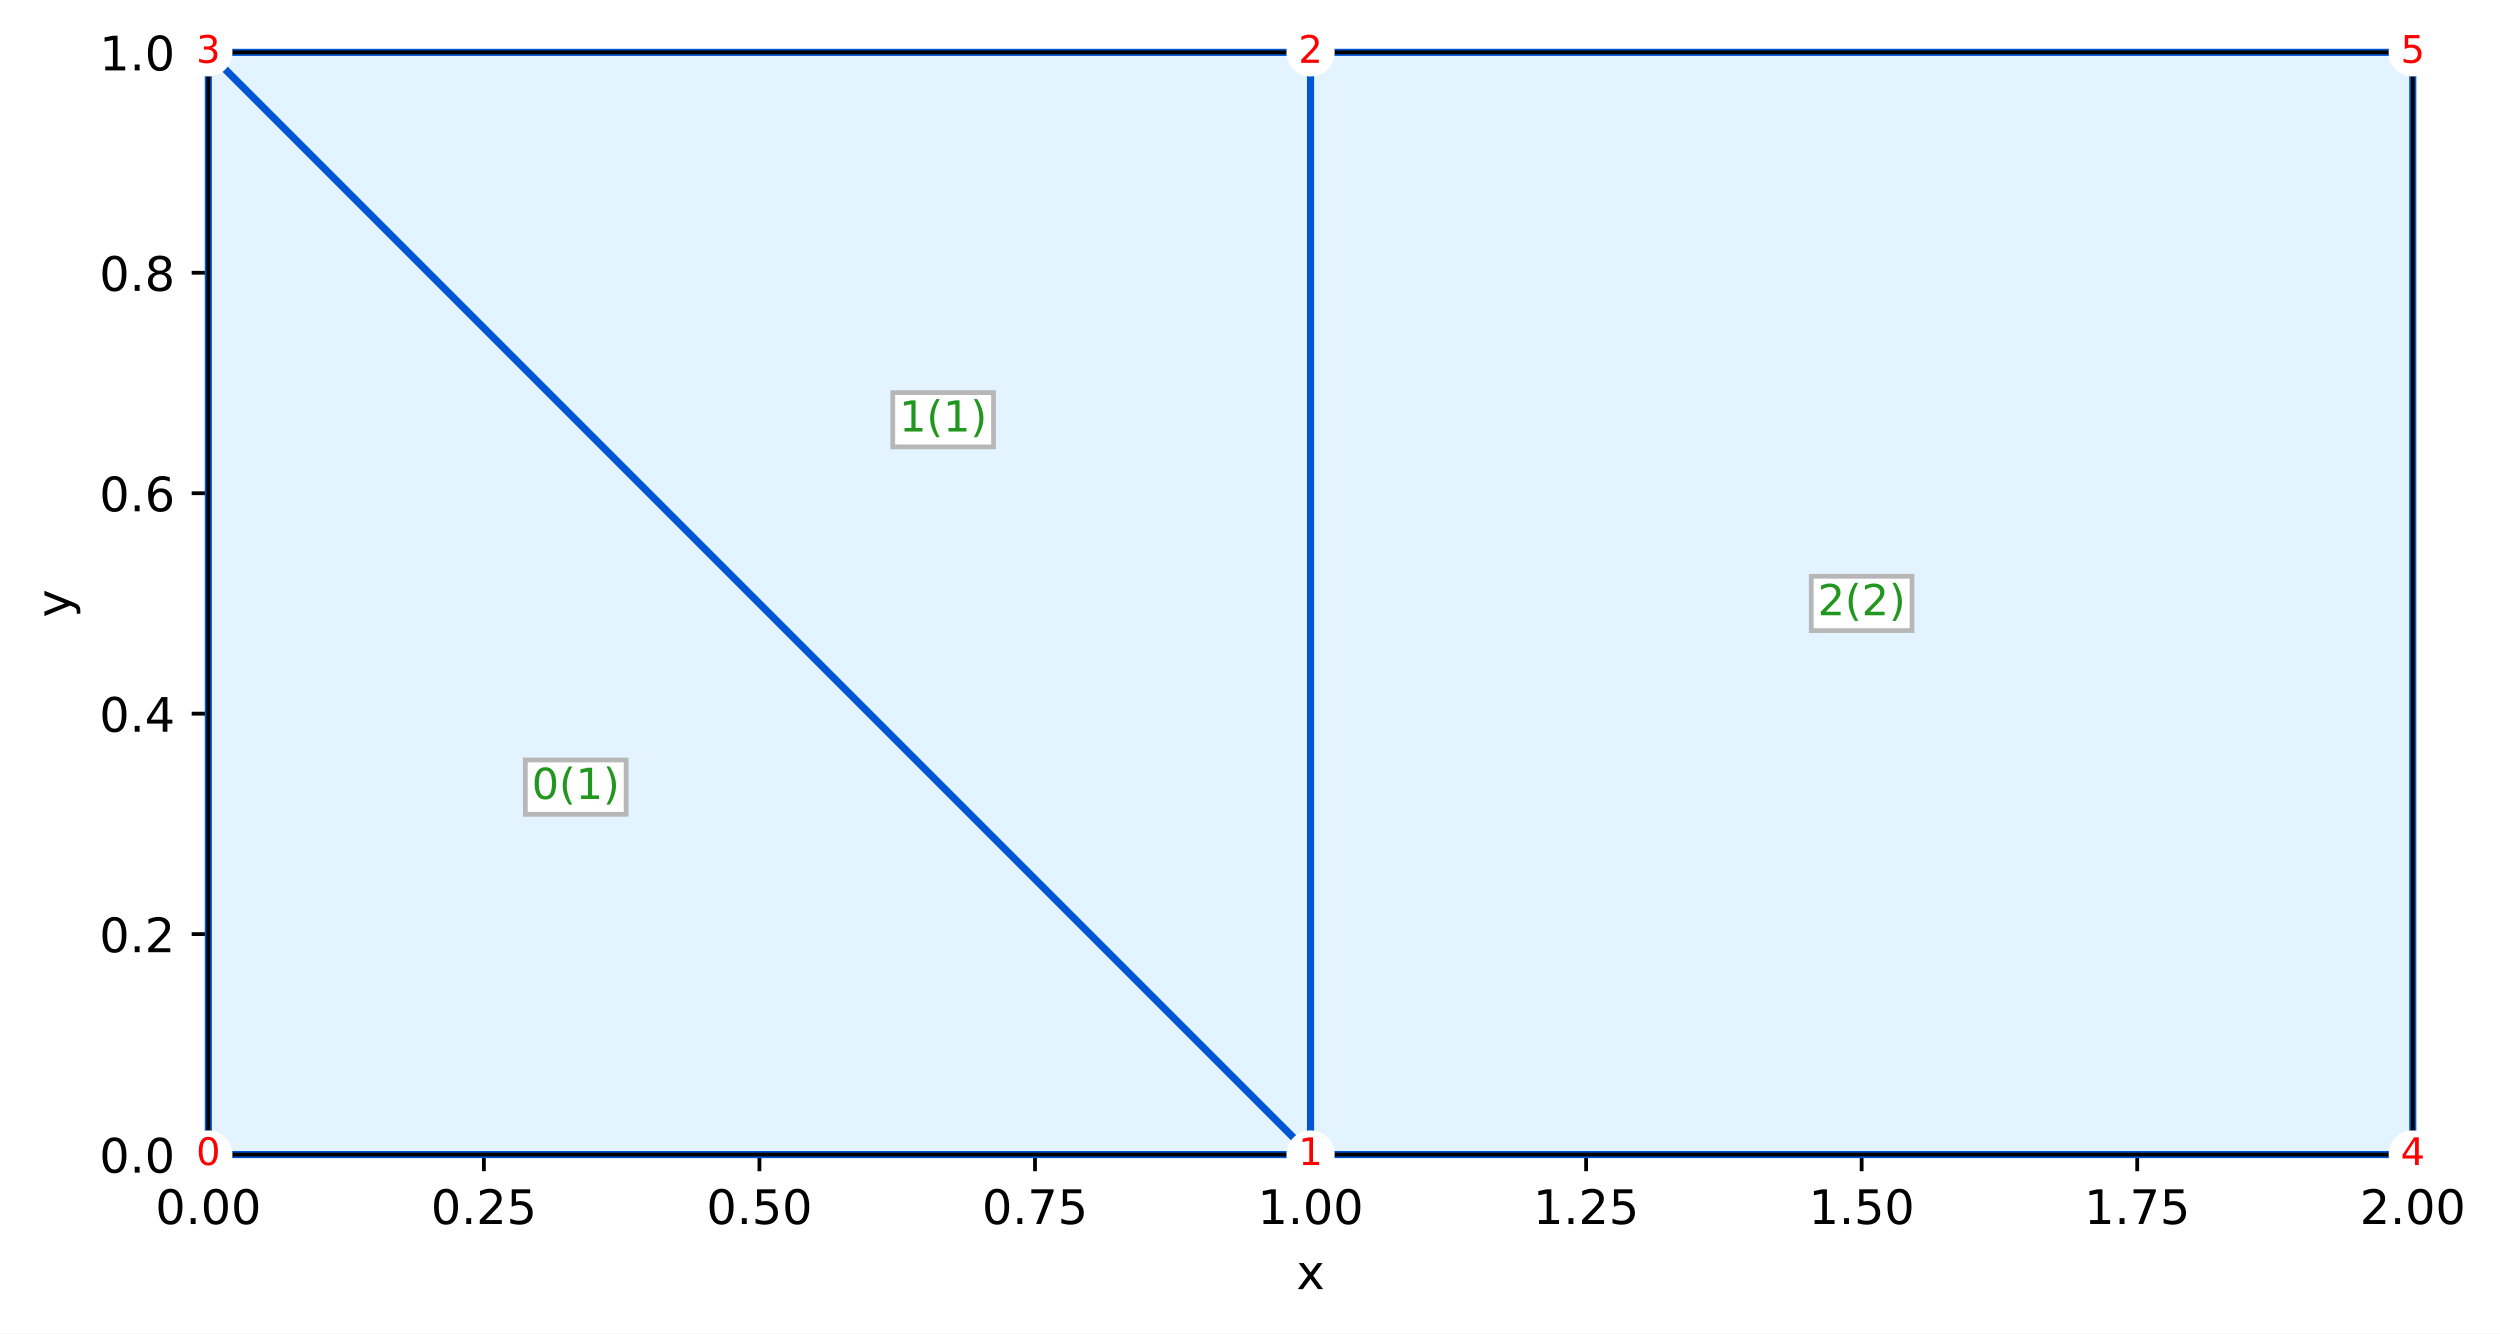
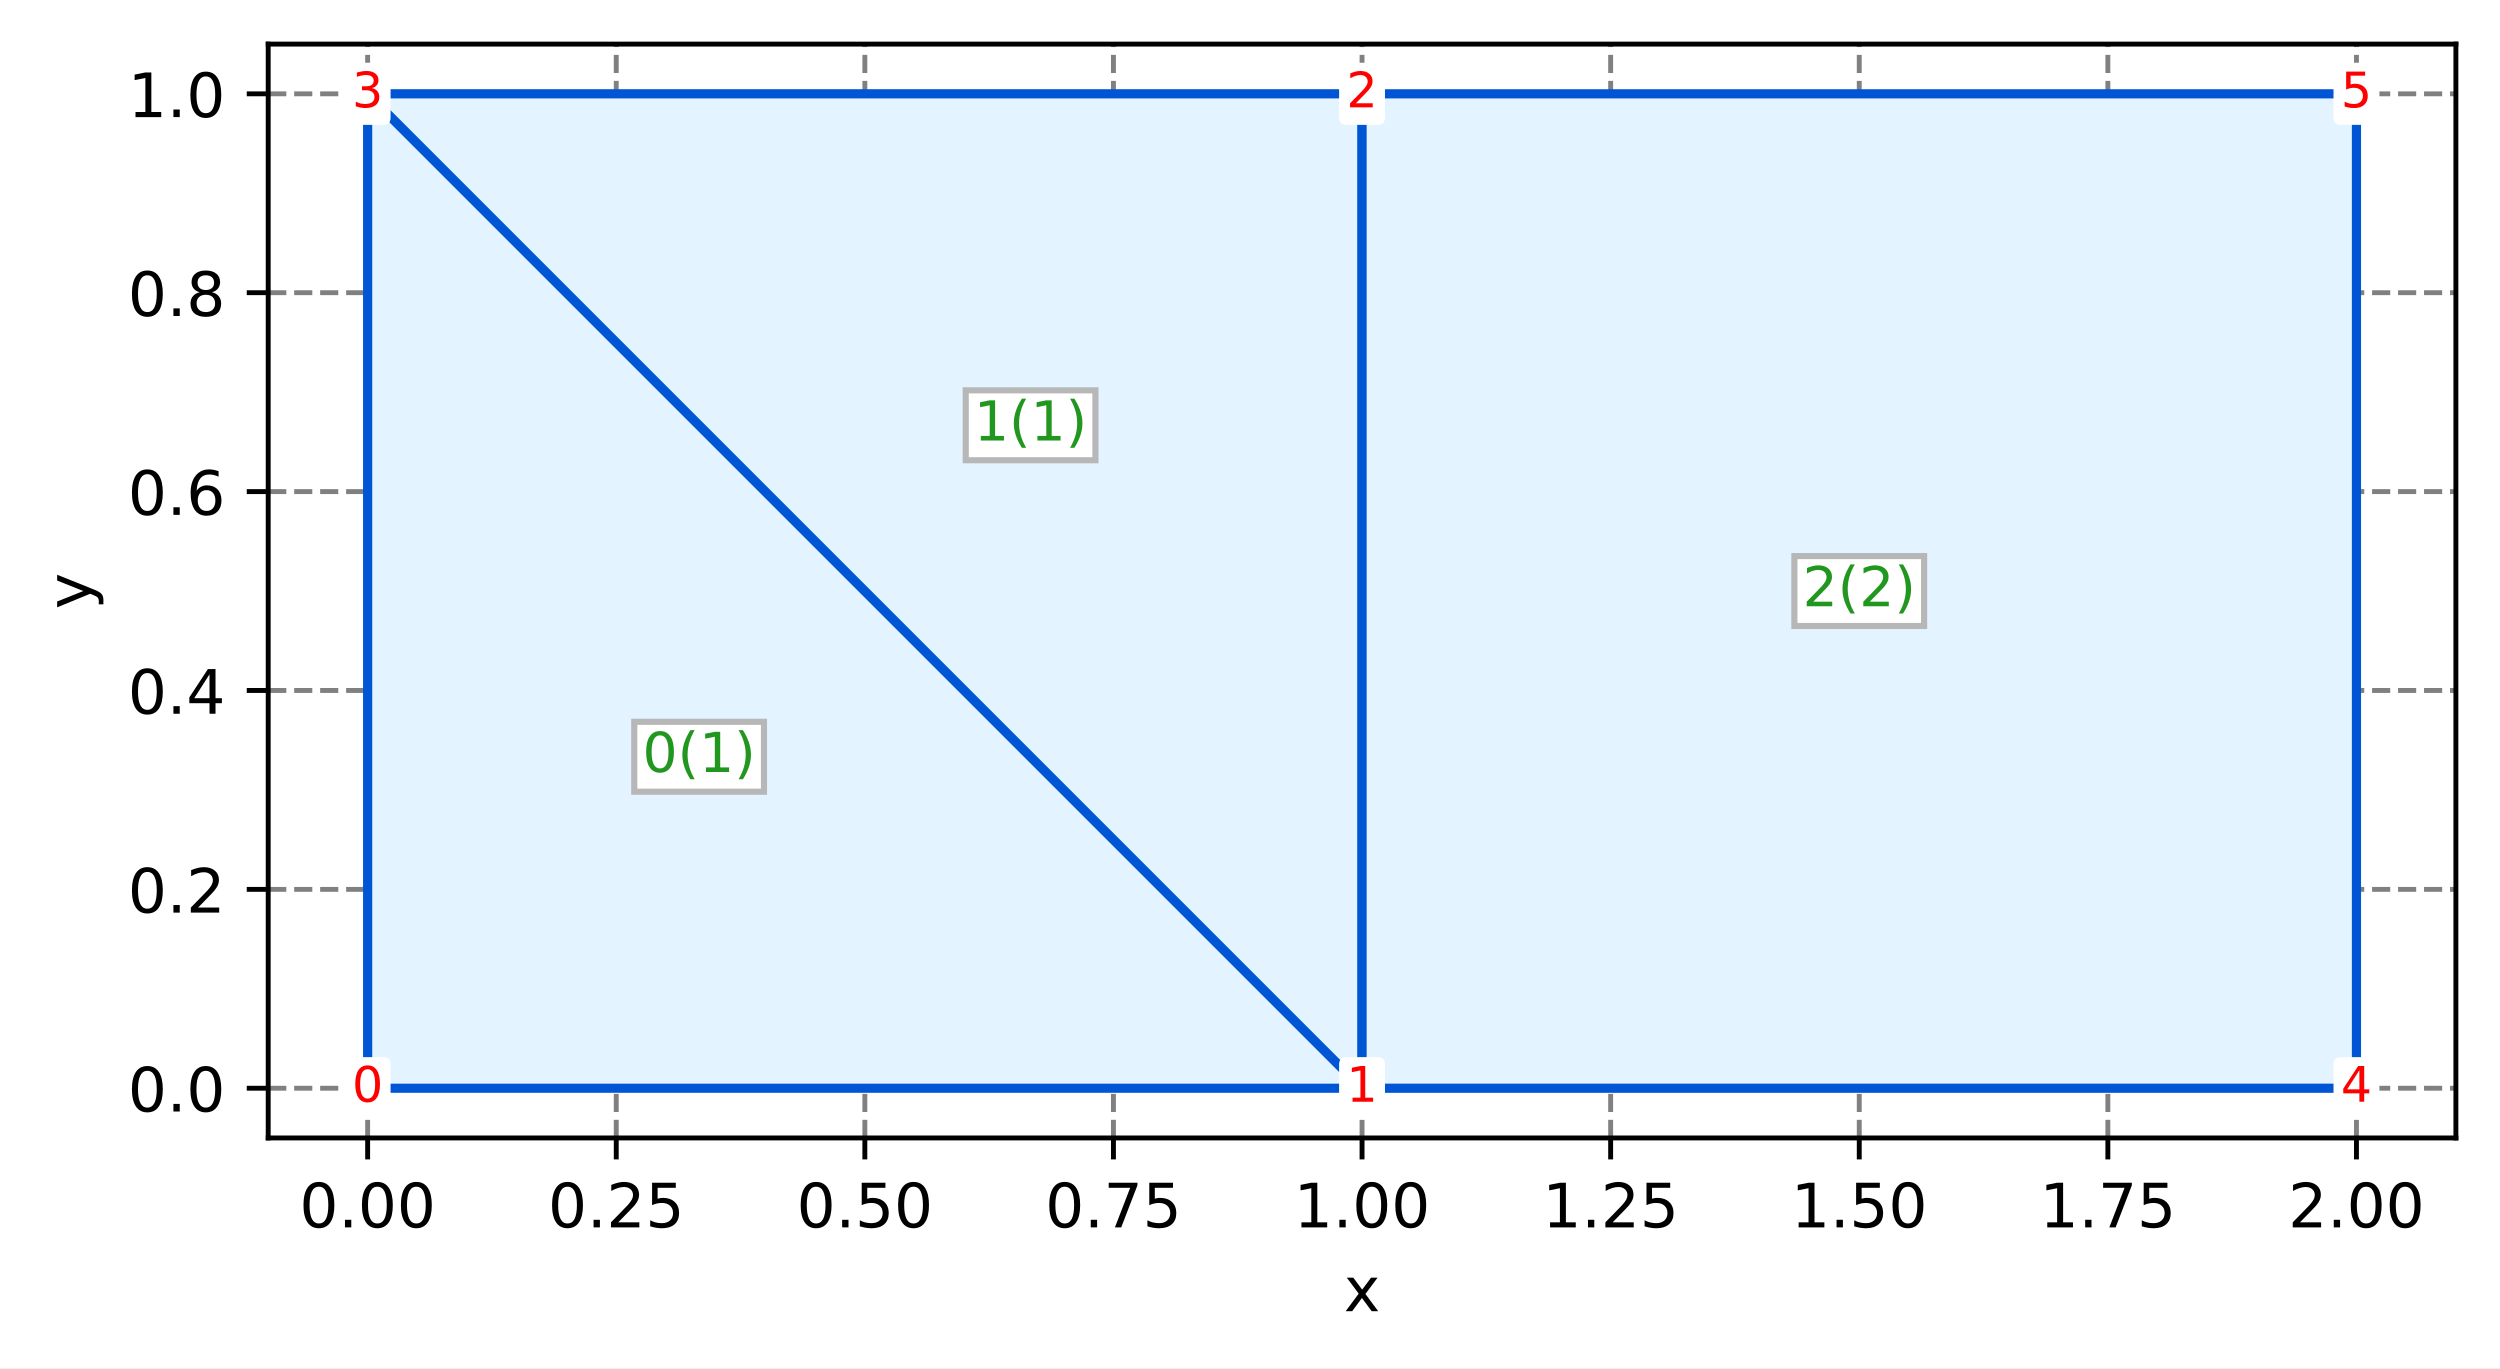
- <svg xmlns="http://www.w3.org/2000/svg" xmlns:xlink="http://www.w3.org/1999/xlink" width="525.377pt" height="280.187pt" viewBox="0 0 525.377 280.187" version="1.1">
+ <svg xmlns="http://www.w3.org/2000/svg" xmlns:xlink="http://www.w3.org/1999/xlink" width="408.101pt" height="223.316pt" viewBox="0 0 408.101 223.316" version="1.1">
  <defs>
    <style type="text/css">*{stroke-linejoin: round; stroke-linecap: butt}</style>
  </defs>
  <g id="figure_1">
    <g id="patch_1">
-       <path d="M 0 280.187  L 525.377 280.187  L 525.377 0  L 0 0  z " style="fill: #ffffff" />
+       <path d="M 0 223.316  L 408.101 223.316  L 408.101 0  L 0 0  z " style="fill: #ffffff" />
    </g>
    <g id="axes_1">
      <g id="patch_2">
-         <path d="M 43.781 242.631  L 507.044 242.631  L 507.044 10.999  L 43.781 10.999  z " style="fill: #ffffff" />
+         <path d="M 43.781 185.76  L 400.901 185.76  L 400.901 7.2  L 43.781 7.2  z " style="fill: #ffffff" />
      </g>
      <g id="matplotlib.axis_1">
        <g id="xtick_1">
          <g id="line2d_1">
-             <path d="M 43.781 242.631  L 43.781 10.999  " clip-path="url(#p3d93e18e34)" style="fill: none; stroke-dasharray: 2.96,1.28; stroke-dashoffset: 0; stroke: #808080; stroke-width: 0.8" />
+             <path d="M 60.014 185.76  L 60.014 7.2  " clip-path="url(#pbcd35ef682)" style="fill: none; stroke-dasharray: 2.96,1.28; stroke-dashoffset: 0; stroke: #808080; stroke-width: 0.8" />
          </g>
          <g id="line2d_2">
            <defs>
-               <path id="m8dd050a8ee" d="M 0 0  L 0 3.5  " style="stroke: #000000; stroke-width: 0.8" />
+               <path id="m262e911225" d="M 0 0  L 0 3.5  " style="stroke: #000000; stroke-width: 0.8" />
            </defs>
            <g>
-               <use xlink:href="#m8dd050a8ee" x="43.781" y="242.631" style="stroke: #000000; stroke-width: 0.8" />
+               <use xlink:href="#m262e911225" x="60.014" y="185.76" style="stroke: #000000; stroke-width: 0.8" />
            </g>
          </g>
          <g id="text_1">
-             <g transform="translate(32.64844 257.229)scale(0.1 -0.1)">
+             <g transform="translate(48.88117 200.3584)scale(0.1 -0.1)">
              <defs>
                <path id="DejaVuSans-30" d="M 2034 4250  Q 1547 4250 1301 3770  Q 1056 3291 1056 2328  Q 1056 1369 1301 889  Q 1547 409 2034 409  Q 2525 409 2770 889  Q 3016 1369 3016 2328  Q 3016 3291 2770 3770  Q 2525 4250 2034 4250  z M 2034 4750  Q 2819 4750 3233 4129  Q 3647 3509 3647 2328  Q 3647 1150 3233 529  Q 2819 -91 2034 -91  Q 1250 -91 836 529  Q 422 1150 422 2328  Q 422 3509 836 4129  Q 1250 4750 2034 4750  z " transform="scale(0.015625)" />
                <path id="DejaVuSans-2e" d="M 684 794  L 1344 794  L 1344 0  L 684 0  L 684 794  z " transform="scale(0.015625)" />
              </defs>
              <use xlink:href="#DejaVuSans-30" />
              <use xlink:href="#DejaVuSans-2e" x="63.623" />
              <use xlink:href="#DejaVuSans-30" x="95.41" />
              <use xlink:href="#DejaVuSans-30" x="159.033" />
            </g>
          </g>
        </g>
        <g id="xtick_2">
          <g id="line2d_3">
-             <path d="M 101.689 242.631  L 101.689 10.999  " clip-path="url(#p3d93e18e34)" style="fill: none; stroke-dasharray: 2.96,1.28; stroke-dashoffset: 0; stroke: #808080; stroke-width: 0.8" />
+             <path d="M 100.596 185.76  L 100.596 7.2  " clip-path="url(#pbcd35ef682)" style="fill: none; stroke-dasharray: 2.96,1.28; stroke-dashoffset: 0; stroke: #808080; stroke-width: 0.8" />
          </g>
          <g id="line2d_4">
            <g>
-               <use xlink:href="#m8dd050a8ee" x="101.689" y="242.631" style="stroke: #000000; stroke-width: 0.8" />
+               <use xlink:href="#m262e911225" x="100.596" y="185.76" style="stroke: #000000; stroke-width: 0.8" />
            </g>
          </g>
          <g id="text_2">
-             <g transform="translate(90.55628 257.229)scale(0.1 -0.1)">
+             <g transform="translate(89.46298 200.3584)scale(0.1 -0.1)">
              <defs>
                <path id="DejaVuSans-32" d="M 1228 531  L 3431 531  L 3431 0  L 469 0  L 469 531  Q 828 903 1448 1529  Q 2069 2156 2228 2338  Q 2531 2678 2651 2914  Q 2772 3150 2772 3378  Q 2772 3750 2511 3984  Q 2250 4219 1831 4219  Q 1534 4219 1204 4116  Q 875 4013 500 3803  L 500 4441  Q 881 4594 1212 4672  Q 1544 4750 1819 4750  Q 2544 4750 2975 4387  Q 3406 4025 3406 3419  Q 3406 3131 3298 2873  Q 3191 2616 2906 2266  Q 2828 2175 2409 1742  Q 1991 1309 1228 531  z " transform="scale(0.015625)" />
                <path id="DejaVuSans-35" d="M 691 4666  L 3169 4666  L 3169 4134  L 1269 4134  L 1269 2991  Q 1406 3038 1543 3061  Q 1681 3084 1819 3084  Q 2600 3084 3056 2656  Q 3513 2228 3513 1497  Q 3513 744 3044 326  Q 2575 -91 1722 -91  Q 1428 -91 1123 -41  Q 819 9 494 109  L 494 744  Q 775 591 1075 516  Q 1375 441 1709 441  Q 2250 441 2565 725  Q 2881 1009 2881 1497  Q 2881 1984 2565 2268  Q 2250 2553 1709 2553  Q 1456 2553 1204 2497  Q 953 2441 691 2322  L 691 4666  z " transform="scale(0.015625)" />
              </defs>
              <use xlink:href="#DejaVuSans-30" />
              <use xlink:href="#DejaVuSans-2e" x="63.623" />
              <use xlink:href="#DejaVuSans-32" x="95.41" />
              <use xlink:href="#DejaVuSans-35" x="159.033" />
            </g>
          </g>
        </g>
        <g id="xtick_3">
          <g id="line2d_5">
-             <path d="M 159.597 242.631  L 159.597 10.999  " clip-path="url(#p3d93e18e34)" style="fill: none; stroke-dasharray: 2.96,1.28; stroke-dashoffset: 0; stroke: #808080; stroke-width: 0.8" />
+             <path d="M 141.178 185.76  L 141.178 7.2  " clip-path="url(#pbcd35ef682)" style="fill: none; stroke-dasharray: 2.96,1.28; stroke-dashoffset: 0; stroke: #808080; stroke-width: 0.8" />
          </g>
          <g id="line2d_6">
            <g>
-               <use xlink:href="#m8dd050a8ee" x="159.597" y="242.631" style="stroke: #000000; stroke-width: 0.8" />
+               <use xlink:href="#m262e911225" x="141.178" y="185.76" style="stroke: #000000; stroke-width: 0.8" />
            </g>
          </g>
          <g id="text_3">
-             <g transform="translate(148.4641 257.229)scale(0.1 -0.1)">
+             <g transform="translate(130.0448 200.3584)scale(0.1 -0.1)">
              <use xlink:href="#DejaVuSans-30" />
              <use xlink:href="#DejaVuSans-2e" x="63.623" />
              <use xlink:href="#DejaVuSans-35" x="95.41" />
              <use xlink:href="#DejaVuSans-30" x="159.033" />
            </g>
          </g>
        </g>
        <g id="xtick_4">
          <g id="line2d_7">
-             <path d="M 217.505 242.631  L 217.505 10.999  " clip-path="url(#p3d93e18e34)" style="fill: none; stroke-dasharray: 2.96,1.28; stroke-dashoffset: 0; stroke: #808080; stroke-width: 0.8" />
+             <path d="M 181.759 185.76  L 181.759 7.2  " clip-path="url(#pbcd35ef682)" style="fill: none; stroke-dasharray: 2.96,1.28; stroke-dashoffset: 0; stroke: #808080; stroke-width: 0.8" />
          </g>
          <g id="line2d_8">
            <g>
-               <use xlink:href="#m8dd050a8ee" x="217.505" y="242.631" style="stroke: #000000; stroke-width: 0.8" />
+               <use xlink:href="#m262e911225" x="181.759" y="185.76" style="stroke: #000000; stroke-width: 0.8" />
            </g>
          </g>
          <g id="text_4">
-             <g transform="translate(206.372 257.229)scale(0.1 -0.1)">
+             <g transform="translate(170.6266 200.3584)scale(0.1 -0.1)">
              <defs>
                <path id="DejaVuSans-37" d="M 525 4666  L 3525 4666  L 3525 4397  L 1831 0  L 1172 0  L 2766 4134  L 525 4134  L 525 4666  z " transform="scale(0.015625)" />
              </defs>
              <use xlink:href="#DejaVuSans-30" />
              <use xlink:href="#DejaVuSans-2e" x="63.623" />
              <use xlink:href="#DejaVuSans-37" x="95.41" />
              <use xlink:href="#DejaVuSans-35" x="159.033" />
            </g>
          </g>
        </g>
        <g id="xtick_5">
          <g id="line2d_9">
-             <path d="M 275.413 242.631  L 275.413 10.999  " clip-path="url(#p3d93e18e34)" style="fill: none; stroke-dasharray: 2.96,1.28; stroke-dashoffset: 0; stroke: #808080; stroke-width: 0.8" />
+             <path d="M 222.341 185.76  L 222.341 7.2  " clip-path="url(#pbcd35ef682)" style="fill: none; stroke-dasharray: 2.96,1.28; stroke-dashoffset: 0; stroke: #808080; stroke-width: 0.8" />
          </g>
          <g id="line2d_10">
            <g>
-               <use xlink:href="#m8dd050a8ee" x="275.413" y="242.631" style="stroke: #000000; stroke-width: 0.8" />
+               <use xlink:href="#m262e911225" x="222.341" y="185.76" style="stroke: #000000; stroke-width: 0.8" />
            </g>
          </g>
          <g id="text_5">
-             <g transform="translate(264.2798 257.229)scale(0.1 -0.1)">
+             <g transform="translate(211.2084 200.3584)scale(0.1 -0.1)">
              <defs>
                <path id="DejaVuSans-31" d="M 794 531  L 1825 531  L 1825 4091  L 703 3866  L 703 4441  L 1819 4666  L 2450 4666  L 2450 531  L 3481 531  L 3481 0  L 794 0  L 794 531  z " transform="scale(0.015625)" />
              </defs>
              <use xlink:href="#DejaVuSans-31" />
              <use xlink:href="#DejaVuSans-2e" x="63.623" />
              <use xlink:href="#DejaVuSans-30" x="95.41" />
              <use xlink:href="#DejaVuSans-30" x="159.033" />
            </g>
          </g>
        </g>
        <g id="xtick_6">
          <g id="line2d_11">
-             <path d="M 333.32 242.631  L 333.32 10.999  " clip-path="url(#p3d93e18e34)" style="fill: none; stroke-dasharray: 2.96,1.28; stroke-dashoffset: 0; stroke: #808080; stroke-width: 0.8" />
+             <path d="M 262.923 185.76  L 262.923 7.2  " clip-path="url(#pbcd35ef682)" style="fill: none; stroke-dasharray: 2.96,1.28; stroke-dashoffset: 0; stroke: #808080; stroke-width: 0.8" />
          </g>
          <g id="line2d_12">
            <g>
-               <use xlink:href="#m8dd050a8ee" x="333.32" y="242.631" style="stroke: #000000; stroke-width: 0.8" />
+               <use xlink:href="#m262e911225" x="262.923" y="185.76" style="stroke: #000000; stroke-width: 0.8" />
            </g>
          </g>
          <g id="text_6">
-             <g transform="translate(322.1877 257.229)scale(0.1 -0.1)">
+             <g transform="translate(251.7903 200.3584)scale(0.1 -0.1)">
              <use xlink:href="#DejaVuSans-31" />
              <use xlink:href="#DejaVuSans-2e" x="63.623" />
              <use xlink:href="#DejaVuSans-32" x="95.41" />
              <use xlink:href="#DejaVuSans-35" x="159.033" />
            </g>
          </g>
        </g>
        <g id="xtick_7">
          <g id="line2d_13">
-             <path d="M 391.228 242.631  L 391.228 10.999  " clip-path="url(#p3d93e18e34)" style="fill: none; stroke-dasharray: 2.96,1.28; stroke-dashoffset: 0; stroke: #808080; stroke-width: 0.8" />
+             <path d="M 303.505 185.76  L 303.505 7.2  " clip-path="url(#pbcd35ef682)" style="fill: none; stroke-dasharray: 2.96,1.28; stroke-dashoffset: 0; stroke: #808080; stroke-width: 0.8" />
          </g>
          <g id="line2d_14">
            <g>
-               <use xlink:href="#m8dd050a8ee" x="391.228" y="242.631" style="stroke: #000000; stroke-width: 0.8" />
+               <use xlink:href="#m262e911225" x="303.505" y="185.76" style="stroke: #000000; stroke-width: 0.8" />
            </g>
          </g>
          <g id="text_7">
-             <g transform="translate(380.0955 257.229)scale(0.1 -0.1)">
+             <g transform="translate(292.3721 200.3584)scale(0.1 -0.1)">
              <use xlink:href="#DejaVuSans-31" />
              <use xlink:href="#DejaVuSans-2e" x="63.623" />
              <use xlink:href="#DejaVuSans-35" x="95.41" />
              <use xlink:href="#DejaVuSans-30" x="159.033" />
            </g>
          </g>
        </g>
        <g id="xtick_8">
          <g id="line2d_15">
-             <path d="M 449.136 242.631  L 449.136 10.999  " clip-path="url(#p3d93e18e34)" style="fill: none; stroke-dasharray: 2.96,1.28; stroke-dashoffset: 0; stroke: #808080; stroke-width: 0.8" />
+             <path d="M 344.087 185.76  L 344.087 7.2  " clip-path="url(#pbcd35ef682)" style="fill: none; stroke-dasharray: 2.96,1.28; stroke-dashoffset: 0; stroke: #808080; stroke-width: 0.8" />
          </g>
          <g id="line2d_16">
            <g>
-               <use xlink:href="#m8dd050a8ee" x="449.136" y="242.631" style="stroke: #000000; stroke-width: 0.8" />
+               <use xlink:href="#m262e911225" x="344.087" y="185.76" style="stroke: #000000; stroke-width: 0.8" />
            </g>
          </g>
          <g id="text_8">
-             <g transform="translate(438.0034 257.229)scale(0.1 -0.1)">
+             <g transform="translate(332.9539 200.3584)scale(0.1 -0.1)">
              <use xlink:href="#DejaVuSans-31" />
              <use xlink:href="#DejaVuSans-2e" x="63.623" />
              <use xlink:href="#DejaVuSans-37" x="95.41" />
              <use xlink:href="#DejaVuSans-35" x="159.033" />
            </g>
          </g>
        </g>
        <g id="xtick_9">
          <g id="line2d_17">
-             <path d="M 507.044 242.631  L 507.044 10.999  " clip-path="url(#p3d93e18e34)" style="fill: none; stroke-dasharray: 2.96,1.28; stroke-dashoffset: 0; stroke: #808080; stroke-width: 0.8" />
+             <path d="M 384.669 185.76  L 384.669 7.2  " clip-path="url(#pbcd35ef682)" style="fill: none; stroke-dasharray: 2.96,1.28; stroke-dashoffset: 0; stroke: #808080; stroke-width: 0.8" />
          </g>
          <g id="line2d_18">
            <g>
-               <use xlink:href="#m8dd050a8ee" x="507.044" y="242.631" style="stroke: #000000; stroke-width: 0.8" />
+               <use xlink:href="#m262e911225" x="384.669" y="185.76" style="stroke: #000000; stroke-width: 0.8" />
            </g>
          </g>
          <g id="text_9">
-             <g transform="translate(495.9112 257.229)scale(0.1 -0.1)">
+             <g transform="translate(373.5357 200.3584)scale(0.1 -0.1)">
              <use xlink:href="#DejaVuSans-32" />
              <use xlink:href="#DejaVuSans-2e" x="63.623" />
              <use xlink:href="#DejaVuSans-30" x="95.41" />
              <use xlink:href="#DejaVuSans-30" x="159.033" />
            </g>
          </g>
        </g>
        <g id="text_10">
-           <g transform="translate(272.4533 270.9072)scale(0.1 -0.1)">
+           <g transform="translate(219.3819 214.0366)scale(0.1 -0.1)">
            <defs>
              <path id="DejaVuSans-78" d="M 3513 3500  L 2247 1797  L 3578 0  L 2900 0  L 1881 1375  L 863 0  L 184 0  L 1544 1831  L 300 3500  L 978 3500  L 1906 2253  L 2834 3500  L 3513 3500  z " transform="scale(0.015625)" />
            </defs>
            <use xlink:href="#DejaVuSans-78" />
          </g>
        </g>
      </g>
      <g id="matplotlib.axis_2">
        <g id="ytick_1">
          <g id="line2d_19">
-             <path d="M 43.781 242.631  L 507.044 242.631  " clip-path="url(#p3d93e18e34)" style="fill: none; stroke-dasharray: 2.96,1.28; stroke-dashoffset: 0; stroke: #808080; stroke-width: 0.8" />
+             <path d="M 43.781 177.644  L 400.901 177.644  " clip-path="url(#pbcd35ef682)" style="fill: none; stroke-dasharray: 2.96,1.28; stroke-dashoffset: 0; stroke: #808080; stroke-width: 0.8" />
          </g>
          <g id="line2d_20">
            <defs>
-               <path id="ma0960dbfdf" d="M 0 0  L -3.5 0  " style="stroke: #000000; stroke-width: 0.8" />
+               <path id="md0159561de" d="M 0 0  L -3.5 0  " style="stroke: #000000; stroke-width: 0.8" />
            </defs>
            <g>
-               <use xlink:href="#ma0960dbfdf" x="43.781" y="242.631" style="stroke: #000000; stroke-width: 0.8" />
+               <use xlink:href="#md0159561de" x="43.781" y="177.644" style="stroke: #000000; stroke-width: 0.8" />
            </g>
          </g>
          <g id="text_11">
-             <g transform="translate(20.87813 246.4298)scale(0.1 -0.1)">
+             <g transform="translate(20.87813 181.4429)scale(0.1 -0.1)">
              <use xlink:href="#DejaVuSans-30" />
              <use xlink:href="#DejaVuSans-2e" x="63.623" />
              <use xlink:href="#DejaVuSans-30" x="95.41" />
            </g>
          </g>
        </g>
        <g id="ytick_2">
          <g id="line2d_21">
-             <path d="M 43.781 196.304  L 507.044 196.304  " clip-path="url(#p3d93e18e34)" style="fill: none; stroke-dasharray: 2.96,1.28; stroke-dashoffset: 0; stroke: #808080; stroke-width: 0.8" />
+             <path d="M 43.781 145.178  L 400.901 145.178  " clip-path="url(#pbcd35ef682)" style="fill: none; stroke-dasharray: 2.96,1.28; stroke-dashoffset: 0; stroke: #808080; stroke-width: 0.8" />
          </g>
          <g id="line2d_22">
            <g>
-               <use xlink:href="#ma0960dbfdf" x="43.781" y="196.304" style="stroke: #000000; stroke-width: 0.8" />
+               <use xlink:href="#md0159561de" x="43.781" y="145.178" style="stroke: #000000; stroke-width: 0.8" />
            </g>
          </g>
          <g id="text_12">
-             <g transform="translate(20.87813 200.1035)scale(0.1 -0.1)">
+             <g transform="translate(20.87813 148.9774)scale(0.1 -0.1)">
              <use xlink:href="#DejaVuSans-30" />
              <use xlink:href="#DejaVuSans-2e" x="63.623" />
              <use xlink:href="#DejaVuSans-32" x="95.41" />
            </g>
          </g>
        </g>
        <g id="ytick_3">
          <g id="line2d_23">
-             <path d="M 43.781 149.978  L 507.044 149.978  " clip-path="url(#p3d93e18e34)" style="fill: none; stroke-dasharray: 2.96,1.28; stroke-dashoffset: 0; stroke: #808080; stroke-width: 0.8" />
+             <path d="M 43.781 112.713  L 400.901 112.713  " clip-path="url(#pbcd35ef682)" style="fill: none; stroke-dasharray: 2.96,1.28; stroke-dashoffset: 0; stroke: #808080; stroke-width: 0.8" />
          </g>
          <g id="line2d_24">
            <g>
-               <use xlink:href="#ma0960dbfdf" x="43.781" y="149.978" style="stroke: #000000; stroke-width: 0.8" />
+               <use xlink:href="#md0159561de" x="43.781" y="112.713" style="stroke: #000000; stroke-width: 0.8" />
            </g>
          </g>
          <g id="text_13">
-             <g transform="translate(20.87813 153.7773)scale(0.1 -0.1)">
+             <g transform="translate(20.87813 116.5119)scale(0.1 -0.1)">
              <defs>
                <path id="DejaVuSans-34" d="M 2419 4116  L 825 1625  L 2419 1625  L 2419 4116  z M 2253 4666  L 3047 4666  L 3047 1625  L 3713 1625  L 3713 1100  L 3047 1100  L 3047 0  L 2419 0  L 2419 1100  L 313 1100  L 313 1709  L 2253 4666  z " transform="scale(0.015625)" />
              </defs>
              <use xlink:href="#DejaVuSans-30" />
              <use xlink:href="#DejaVuSans-2e" x="63.623" />
              <use xlink:href="#DejaVuSans-34" x="95.41" />
            </g>
          </g>
        </g>
        <g id="ytick_4">
          <g id="line2d_25">
-             <path d="M 43.781 103.652  L 507.044 103.652  " clip-path="url(#p3d93e18e34)" style="fill: none; stroke-dasharray: 2.96,1.28; stroke-dashoffset: 0; stroke: #808080; stroke-width: 0.8" />
+             <path d="M 43.781 80.247  L 400.901 80.247  " clip-path="url(#pbcd35ef682)" style="fill: none; stroke-dasharray: 2.96,1.28; stroke-dashoffset: 0; stroke: #808080; stroke-width: 0.8" />
          </g>
          <g id="line2d_26">
            <g>
-               <use xlink:href="#ma0960dbfdf" x="43.781" y="103.652" style="stroke: #000000; stroke-width: 0.8" />
+               <use xlink:href="#md0159561de" x="43.781" y="80.247" style="stroke: #000000; stroke-width: 0.8" />
            </g>
          </g>
          <g id="text_14">
-             <g transform="translate(20.87813 107.451)scale(0.1 -0.1)">
+             <g transform="translate(20.87813 84.04649)scale(0.1 -0.1)">
              <defs>
                <path id="DejaVuSans-36" d="M 2113 2584  Q 1688 2584 1439 2293  Q 1191 2003 1191 1497  Q 1191 994 1439 701  Q 1688 409 2113 409  Q 2538 409 2786 701  Q 3034 994 3034 1497  Q 3034 2003 2786 2293  Q 2538 2584 2113 2584  z M 3366 4563  L 3366 3988  Q 3128 4100 2886 4159  Q 2644 4219 2406 4219  Q 1781 4219 1451 3797  Q 1122 3375 1075 2522  Q 1259 2794 1537 2939  Q 1816 3084 2150 3084  Q 2853 3084 3261 2657  Q 3669 2231 3669 1497  Q 3669 778 3244 343  Q 2819 -91 2113 -91  Q 1303 -91 875 529  Q 447 1150 447 2328  Q 447 3434 972 4092  Q 1497 4750 2381 4750  Q 2619 4750 2861 4703  Q 3103 4656 3366 4563  z " transform="scale(0.015625)" />
              </defs>
              <use xlink:href="#DejaVuSans-30" />
              <use xlink:href="#DejaVuSans-2e" x="63.623" />
              <use xlink:href="#DejaVuSans-36" x="95.41" />
            </g>
          </g>
        </g>
        <g id="ytick_5">
          <g id="line2d_27">
-             <path d="M 43.781 57.325  L 507.044 57.325  " clip-path="url(#p3d93e18e34)" style="fill: none; stroke-dasharray: 2.96,1.28; stroke-dashoffset: 0; stroke: #808080; stroke-width: 0.8" />
+             <path d="M 43.781 47.782  L 400.901 47.782  " clip-path="url(#pbcd35ef682)" style="fill: none; stroke-dasharray: 2.96,1.28; stroke-dashoffset: 0; stroke: #808080; stroke-width: 0.8" />
          </g>
          <g id="line2d_28">
            <g>
-               <use xlink:href="#ma0960dbfdf" x="43.781" y="57.325" style="stroke: #000000; stroke-width: 0.8" />
+               <use xlink:href="#md0159561de" x="43.781" y="47.782" style="stroke: #000000; stroke-width: 0.8" />
            </g>
          </g>
          <g id="text_15">
-             <g transform="translate(20.87813 61.12471)scale(0.1 -0.1)">
+             <g transform="translate(20.87813 51.58104)scale(0.1 -0.1)">
              <defs>
                <path id="DejaVuSans-38" d="M 2034 2216  Q 1584 2216 1326 1975  Q 1069 1734 1069 1313  Q 1069 891 1326 650  Q 1584 409 2034 409  Q 2484 409 2743 651  Q 3003 894 3003 1313  Q 3003 1734 2745 1975  Q 2488 2216 2034 2216  z M 1403 2484  Q 997 2584 770 2862  Q 544 3141 544 3541  Q 544 4100 942 4425  Q 1341 4750 2034 4750  Q 2731 4750 3128 4425  Q 3525 4100 3525 3541  Q 3525 3141 3298 2862  Q 3072 2584 2669 2484  Q 3125 2378 3379 2068  Q 3634 1759 3634 1313  Q 3634 634 3220 271  Q 2806 -91 2034 -91  Q 1263 -91 848 271  Q 434 634 434 1313  Q 434 1759 690 2068  Q 947 2378 1403 2484  z M 1172 3481  Q 1172 3119 1398 2916  Q 1625 2713 2034 2713  Q 2441 2713 2670 2916  Q 2900 3119 2900 3481  Q 2900 3844 2670 4047  Q 2441 4250 2034 4250  Q 1625 4250 1398 4047  Q 1172 3844 1172 3481  z " transform="scale(0.015625)" />
              </defs>
              <use xlink:href="#DejaVuSans-30" />
              <use xlink:href="#DejaVuSans-2e" x="63.623" />
              <use xlink:href="#DejaVuSans-38" x="95.41" />
            </g>
          </g>
        </g>
        <g id="ytick_6">
          <g id="line2d_29">
-             <path d="M 43.781 10.999  L 507.044 10.999  " clip-path="url(#p3d93e18e34)" style="fill: none; stroke-dasharray: 2.96,1.28; stroke-dashoffset: 0; stroke: #808080; stroke-width: 0.8" />
+             <path d="M 43.781 15.316  L 400.901 15.316  " clip-path="url(#pbcd35ef682)" style="fill: none; stroke-dasharray: 2.96,1.28; stroke-dashoffset: 0; stroke: #808080; stroke-width: 0.8" />
          </g>
          <g id="line2d_30">
            <g>
-               <use xlink:href="#ma0960dbfdf" x="43.781" y="10.999" style="stroke: #000000; stroke-width: 0.8" />
+               <use xlink:href="#md0159561de" x="43.781" y="15.316" style="stroke: #000000; stroke-width: 0.8" />
            </g>
          </g>
          <g id="text_16">
-             <g transform="translate(20.87813 14.79844)scale(0.1 -0.1)">
+             <g transform="translate(20.87813 19.11558)scale(0.1 -0.1)">
              <use xlink:href="#DejaVuSans-31" />
              <use xlink:href="#DejaVuSans-2e" x="63.623" />
              <use xlink:href="#DejaVuSans-30" x="95.41" />
            </g>
          </g>
        </g>
        <g id="text_17">
-           <g transform="translate(14.79844 129.7743)rotate(-90)scale(0.1 -0.1)">
+           <g transform="translate(14.79844 99.43937)rotate(-90)scale(0.1 -0.1)">
            <defs>
              <path id="DejaVuSans-79" d="M 2059 -325  Q 1816 -950 1584 -1140  Q 1353 -1331 966 -1331  L 506 -1331  L 506 -850  L 844 -850  Q 1081 -850 1212 -737  Q 1344 -625 1503 -206  L 1606 56  L 191 3500  L 800 3500  L 1894 763  L 2988 3500  L 3597 3500  L 2059 -325  z " transform="scale(0.015625)" />
            </defs>
            <use xlink:href="#DejaVuSans-79" />
          </g>
        </g>
      </g>
      <g id="patch_3">
-         <path d="M 43.781 242.631  L 275.413 242.631  L 43.781 10.999  L 43.781 242.631  " style="fill: #e3f3ff; stroke: #0055d4; stroke-width: 1.5; stroke-linejoin: miter" />
+         <path d="M 60.014 177.644  L 222.341 177.644  L 60.014 15.316  L 60.014 177.644  " style="fill: #e3f3ff; stroke: #0055d4; stroke-width: 1.5; stroke-linejoin: miter" />
      </g>
      <g id="patch_4">
-         <path d="M 275.413 10.999  L 43.781 10.999  L 275.413 242.631  L 275.413 10.999  " style="fill: #e3f3ff; stroke: #0055d4; stroke-width: 1.5; stroke-linejoin: miter" />
+         <path d="M 222.341 15.316  L 60.014 15.316  L 222.341 177.644  L 222.341 15.316  " style="fill: #e3f3ff; stroke: #0055d4; stroke-width: 1.5; stroke-linejoin: miter" />
      </g>
      <g id="patch_5">
-         <path d="M 275.413 242.631  L 507.044 242.631  L 507.044 10.999  L 275.413 10.999  L 275.413 242.631  " style="fill: #e3f3ff; stroke: #0055d4; stroke-width: 1.5; stroke-linejoin: miter" />
+         <path d="M 222.341 177.644  L 384.669 177.644  L 384.669 15.316  L 222.341 15.316  L 222.341 177.644  " style="fill: #e3f3ff; stroke: #0055d4; stroke-width: 1.5; stroke-linejoin: miter" />
      </g>
      <g id="patch_6">
-         <path d="M 43.781 242.631  L 43.781 10.999  " style="fill: none; stroke: #000000; stroke-width: 0.8; stroke-linejoin: miter; stroke-linecap: square" />
+         <path d="M 43.781 185.76  L 43.781 7.2  " style="fill: none; stroke: #000000; stroke-width: 0.8; stroke-linejoin: miter; stroke-linecap: square" />
      </g>
      <g id="patch_7">
-         <path d="M 507.044 242.631  L 507.044 10.999  " style="fill: none; stroke: #000000; stroke-width: 0.8; stroke-linejoin: miter; stroke-linecap: square" />
+         <path d="M 400.901 185.76  L 400.901 7.2  " style="fill: none; stroke: #000000; stroke-width: 0.8; stroke-linejoin: miter; stroke-linecap: square" />
      </g>
      <g id="patch_8">
-         <path d="M 43.781 242.631  L 507.044 242.631  " style="fill: none; stroke: #000000; stroke-width: 0.8; stroke-linejoin: miter; stroke-linecap: square" />
+         <path d="M 43.781 185.76  L 400.901 185.76  " style="fill: none; stroke: #000000; stroke-width: 0.8; stroke-linejoin: miter; stroke-linecap: square" />
      </g>
      <g id="patch_9">
-         <path d="M 43.781 10.999  L 507.044 10.999  " style="fill: none; stroke: #000000; stroke-width: 0.8; stroke-linejoin: miter; stroke-linecap: square" />
+         <path d="M 43.781 7.2  L 400.901 7.2  " style="fill: none; stroke: #000000; stroke-width: 0.8; stroke-linejoin: miter; stroke-linecap: square" />
      </g>
      <g id="text_18">
        <g id="patch_10">
-           <path d="M 110.404 171.125  L 131.579 171.125  L 131.579 159.715  L 110.404 159.715  z " style="fill: #ffffff; stroke: #b7b7b7; stroke-linejoin: miter" />
-         </g>
-         <g style="fill: #22971f" transform="translate(111.7541 167.9036)scale(0.09 -0.09)">
+           <path d="M 103.535 129.24  L 124.711 129.24  L 124.711 117.829  L 103.535 117.829  z " style="fill: #ffffff; stroke: #b7b7b7; stroke-linejoin: miter" />
+         </g>
+         <g style="fill: #22971f" transform="translate(104.8854 126.018)scale(0.09 -0.09)">
          <defs>
            <path id="DejaVuSans-28" d="M 1984 4856  Q 1566 4138 1362 3434  Q 1159 2731 1159 2009  Q 1159 1288 1364 580  Q 1569 -128 1984 -844  L 1484 -844  Q 1016 -109 783 600  Q 550 1309 550 2009  Q 550 2706 781 3412  Q 1013 4119 1484 4856  L 1984 4856  z " transform="scale(0.015625)" />
            <path id="DejaVuSans-29" d="M 513 4856  L 1013 4856  Q 1481 4119 1714 3412  Q 1947 2706 1947 2009  Q 1947 1309 1714 600  Q 1481 -109 1013 -844  L 513 -844  Q 928 -128 1133 580  Q 1338 1288 1338 2009  Q 1338 2731 1133 3434  Q 928 4138 513 4856  z " transform="scale(0.015625)" />
          </defs>
          <use xlink:href="#DejaVuSans-30" />
          <use xlink:href="#DejaVuSans-28" x="63.623" />
          <use xlink:href="#DejaVuSans-31" x="102.637" />
          <use xlink:href="#DejaVuSans-29" x="166.26" />
        </g>
      </g>
      <g id="text_19">
        <g id="patch_11">
-           <path d="M 187.615 93.915  L 208.79 93.915  L 208.79 82.505  L 187.615 82.505  z " style="fill: #ffffff; stroke: #b7b7b7; stroke-linejoin: miter" />
-         </g>
-         <g style="fill: #22971f" transform="translate(188.9645 90.69312)scale(0.09 -0.09)">
+           <path d="M 157.645 75.131  L 178.82 75.131  L 178.82 63.72  L 157.645 63.72  z " style="fill: #ffffff; stroke: #b7b7b7; stroke-linejoin: miter" />
+         </g>
+         <g style="fill: #22971f" transform="translate(158.9945 71.90889)scale(0.09 -0.09)">
          <use xlink:href="#DejaVuSans-31" />
          <use xlink:href="#DejaVuSans-28" x="63.623" />
          <use xlink:href="#DejaVuSans-31" x="102.637" />
          <use xlink:href="#DejaVuSans-29" x="166.26" />
        </g>
      </g>
      <g id="text_20">
        <g id="patch_12">
-           <path d="M 380.641 132.52  L 401.816 132.52  L 401.816 121.11  L 380.641 121.11  z " style="fill: #ffffff; stroke: #b7b7b7; stroke-linejoin: miter" />
-         </g>
-         <g style="fill: #22971f" transform="translate(381.9907 129.2983)scale(0.09 -0.09)">
+           <path d="M 292.917 102.185  L 314.093 102.185  L 314.093 90.775  L 292.917 90.775  z " style="fill: #ffffff; stroke: #b7b7b7; stroke-linejoin: miter" />
+         </g>
+         <g style="fill: #22971f" transform="translate(294.2672 98.96344)scale(0.09 -0.09)">
          <use xlink:href="#DejaVuSans-32" />
          <use xlink:href="#DejaVuSans-28" x="63.623" />
          <use xlink:href="#DejaVuSans-32" x="102.637" />
          <use xlink:href="#DejaVuSans-29" x="166.26" />
        </g>
      </g>
      <g id="text_21">
        <g id="patch_13">
-           <path d="M 43.781 247.702  C 45.126 247.702 46.416 247.168 47.367 246.217  C 48.318 245.266 48.852 243.976 48.852 242.631  C 48.852 241.286 48.318 239.996 47.367 239.045  C 46.416 238.094 45.126 237.559 43.781 237.559  C 42.436 237.559 41.146 238.094 40.195 239.045  C 39.244 239.996 38.71 241.286 38.71 242.631  C 38.71 243.976 39.244 245.266 40.195 246.217  C 41.146 247.168 42.436 247.702 43.781 247.702  z " style="fill: #ffffff" />
-         </g>
-         <g style="fill: #ff0000" transform="translate(41.23625 244.8381)scale(0.08 -0.08)">
+           <path d="M 57.469 182.715  L 62.559 182.715  Q 63.759 182.715 63.759 181.515  L 63.759 173.772  Q 63.759 172.572 62.559 172.572  L 57.469 172.572  Q 56.269 172.572 56.269 173.772  L 56.269 181.515  Q 56.269 182.715 57.469 182.715  z " style="fill: #ffffff" />
+         </g>
+         <g style="fill: #ff0000" transform="translate(57.46898 179.8511)scale(0.08 -0.08)">
          <use xlink:href="#DejaVuSans-30" />
        </g>
      </g>
      <g id="text_22">
        <g id="patch_14">
-           <path d="M 275.413 247.702  C 276.758 247.702 278.048 247.168 278.999 246.217  C 279.95 245.266 280.484 243.976 280.484 242.631  C 280.484 241.286 279.95 239.996 278.999 239.045  C 278.048 238.094 276.758 237.559 275.413 237.559  C 274.068 237.559 272.778 238.094 271.827 239.045  C 270.876 239.996 270.341 241.286 270.341 242.631  C 270.341 243.976 270.876 245.266 271.827 246.217  C 272.778 247.168 274.068 247.702 275.413 247.702  z " style="fill: #ffffff" />
-         </g>
-         <g style="fill: #ff0000" transform="translate(272.8676 244.8381)scale(0.08 -0.08)">
+           <path d="M 219.796 182.715  L 224.886 182.715  Q 226.086 182.715 226.086 181.515  L 226.086 173.772  Q 226.086 172.572 224.886 172.572  L 219.796 172.572  Q 218.596 172.572 218.596 173.772  L 218.596 181.515  Q 218.596 182.715 219.796 182.715  z " style="fill: #ffffff" />
+         </g>
+         <g style="fill: #ff0000" transform="translate(219.7962 179.8511)scale(0.08 -0.08)">
          <use xlink:href="#DejaVuSans-31" />
        </g>
      </g>
      <g id="text_23">
        <g id="patch_15">
-           <path d="M 275.413 16.07  C 276.758 16.07 278.048 15.536 278.999 14.585  C 279.95 13.634 280.484 12.344 280.484 10.999  C 280.484 9.654 279.95 8.364 278.999 7.413  C 278.048 6.462 276.758 5.928 275.413 5.928  C 274.068 5.928 272.778 6.462 271.827 7.413  C 270.876 8.364 270.341 9.654 270.341 10.999  C 270.341 12.344 270.876 13.634 271.827 14.585  C 272.778 15.536 274.068 16.07 275.413 16.07  z " style="fill: #ffffff" />
-         </g>
-         <g style="fill: #ff0000" transform="translate(272.8676 13.20672)scale(0.08 -0.08)">
+           <path d="M 219.796 20.388  L 224.886 20.388  Q 226.086 20.388 226.086 19.188  L 226.086 11.445  Q 226.086 10.245 224.886 10.245  L 219.796 10.245  Q 218.596 10.245 218.596 11.445  L 218.596 19.188  Q 218.596 20.388 219.796 20.388  z " style="fill: #ffffff" />
+         </g>
+         <g style="fill: #ff0000" transform="translate(219.7962 17.52386)scale(0.08 -0.08)">
          <use xlink:href="#DejaVuSans-32" />
        </g>
      </g>
      <g id="text_24">
        <g id="patch_16">
-           <path d="M 43.781 16.07  C 45.126 16.07 46.416 15.536 47.367 14.585  C 48.318 13.634 48.852 12.344 48.852 10.999  C 48.852 9.654 48.318 8.364 47.367 7.413  C 46.416 6.462 45.126 5.928 43.781 5.928  C 42.436 5.928 41.146 6.462 40.195 7.413  C 39.244 8.364 38.71 9.654 38.71 10.999  C 38.71 12.344 39.244 13.634 40.195 14.585  C 41.146 15.536 42.436 16.07 43.781 16.07  z " style="fill: #ffffff" />
-         </g>
-         <g style="fill: #ff0000" transform="translate(41.23625 13.20672)scale(0.08 -0.08)">
+           <path d="M 57.469 20.388  L 62.559 20.388  Q 63.759 20.388 63.759 19.188  L 63.759 11.445  Q 63.759 10.245 62.559 10.245  L 57.469 10.245  Q 56.269 10.245 56.269 11.445  L 56.269 19.188  Q 56.269 20.388 57.469 20.388  z " style="fill: #ffffff" />
+         </g>
+         <g style="fill: #ff0000" transform="translate(57.46898 17.52386)scale(0.08 -0.08)">
          <defs>
            <path id="DejaVuSans-33" d="M 2597 2516  Q 3050 2419 3304 2112  Q 3559 1806 3559 1356  Q 3559 666 3084 287  Q 2609 -91 1734 -91  Q 1441 -91 1130 -33  Q 819 25 488 141  L 488 750  Q 750 597 1062 519  Q 1375 441 1716 441  Q 2309 441 2620 675  Q 2931 909 2931 1356  Q 2931 1769 2642 2001  Q 2353 2234 1838 2234  L 1294 2234  L 1294 2753  L 1863 2753  Q 2328 2753 2575 2939  Q 2822 3125 2822 3475  Q 2822 3834 2567 4026  Q 2313 4219 1838 4219  Q 1578 4219 1281 4162  Q 984 4106 628 3988  L 628 4550  Q 988 4650 1302 4700  Q 1616 4750 1894 4750  Q 2613 4750 3031 4423  Q 3450 4097 3450 3541  Q 3450 3153 3228 2886  Q 3006 2619 2597 2516  z " transform="scale(0.015625)" />
          </defs>
          <use xlink:href="#DejaVuSans-33" />
        </g>
      </g>
      <g id="text_25">
        <g id="patch_17">
-           <path d="M 507.044 247.702  C 508.389 247.702 509.679 247.168 510.63 246.217  C 511.581 245.266 512.115 243.976 512.115 242.631  C 512.115 241.286 511.581 239.996 510.63 239.045  C 509.679 238.094 508.389 237.559 507.044 237.559  C 505.699 237.559 504.409 238.094 503.458 239.045  C 502.507 239.996 501.973 241.286 501.973 242.631  C 501.973 243.976 502.507 245.266 503.458 246.217  C 504.409 247.168 505.699 247.702 507.044 247.702  z " style="fill: #ffffff" />
-         </g>
-         <g style="fill: #ff0000" transform="translate(504.499 244.8381)scale(0.08 -0.08)">
+           <path d="M 382.124 182.715  L 387.214 182.715  Q 388.414 182.715 388.414 181.515  L 388.414 173.772  Q 388.414 172.572 387.214 172.572  L 382.124 172.572  Q 380.924 172.572 380.924 173.772  L 380.924 181.515  Q 380.924 182.715 382.124 182.715  z " style="fill: #ffffff" />
+         </g>
+         <g style="fill: #ff0000" transform="translate(382.1235 179.8511)scale(0.08 -0.08)">
          <use xlink:href="#DejaVuSans-34" />
        </g>
      </g>
      <g id="text_26">
        <g id="patch_18">
-           <path d="M 507.044 16.07  C 508.389 16.07 509.679 15.536 510.63 14.585  C 511.581 13.634 512.115 12.344 512.115 10.999  C 512.115 9.654 511.581 8.364 510.63 7.413  C 509.679 6.462 508.389 5.928 507.044 5.928  C 505.699 5.928 504.409 6.462 503.458 7.413  C 502.507 8.364 501.973 9.654 501.973 10.999  C 501.973 12.344 502.507 13.634 503.458 14.585  C 504.409 15.536 505.699 16.07 507.044 16.07  z " style="fill: #ffffff" />
-         </g>
-         <g style="fill: #ff0000" transform="translate(504.499 13.20672)scale(0.08 -0.08)">
+           <path d="M 382.124 20.388  L 387.214 20.388  Q 388.414 20.388 388.414 19.188  L 388.414 11.445  Q 388.414 10.245 387.214 10.245  L 382.124 10.245  Q 380.924 10.245 380.924 11.445  L 380.924 19.188  Q 380.924 20.388 382.124 20.388  z " style="fill: #ffffff" />
+         </g>
+         <g style="fill: #ff0000" transform="translate(382.1235 17.52386)scale(0.08 -0.08)">
          <use xlink:href="#DejaVuSans-35" />
        </g>
      </g>
    </g>
  </g>
  <defs>
-     <clipPath id="p3d93e18e34">
-       <rect x="43.781" y="10.999" width="463.263" height="231.631" />
+     <clipPath id="pbcd35ef682">
+       <rect x="43.781" y="7.2" width="357.12" height="178.56" />
    </clipPath>
  </defs>
</svg>
